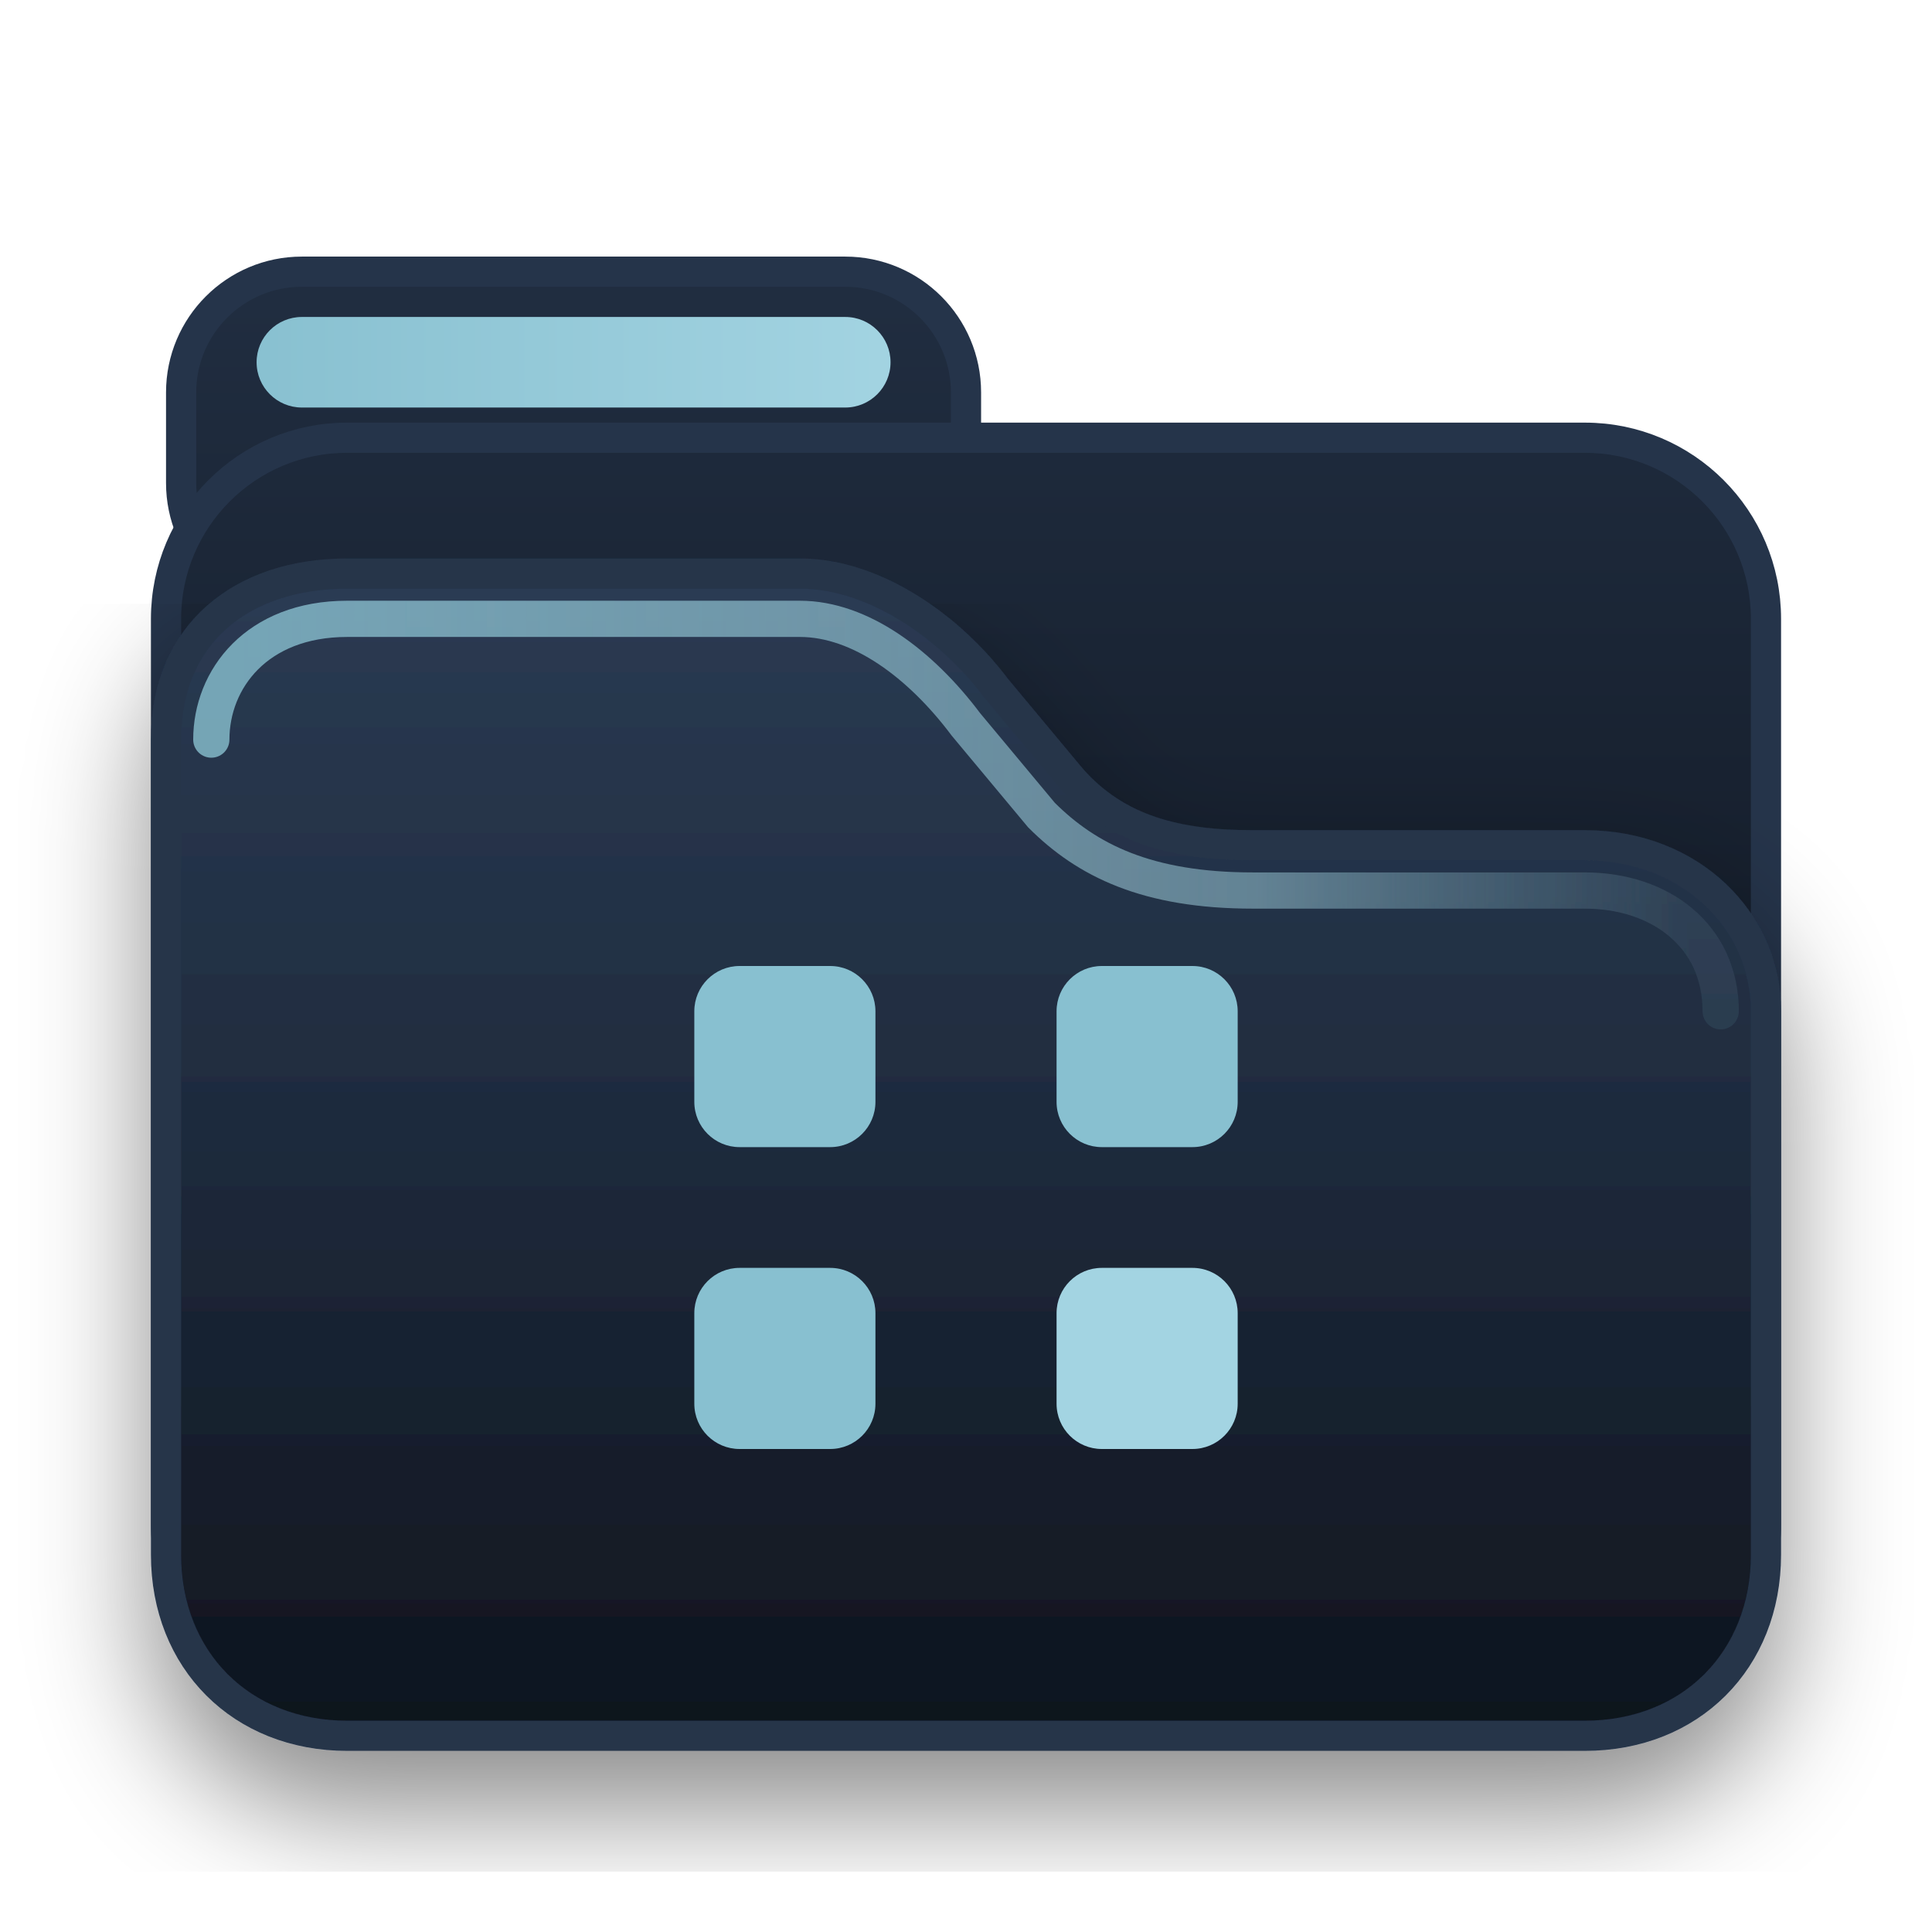
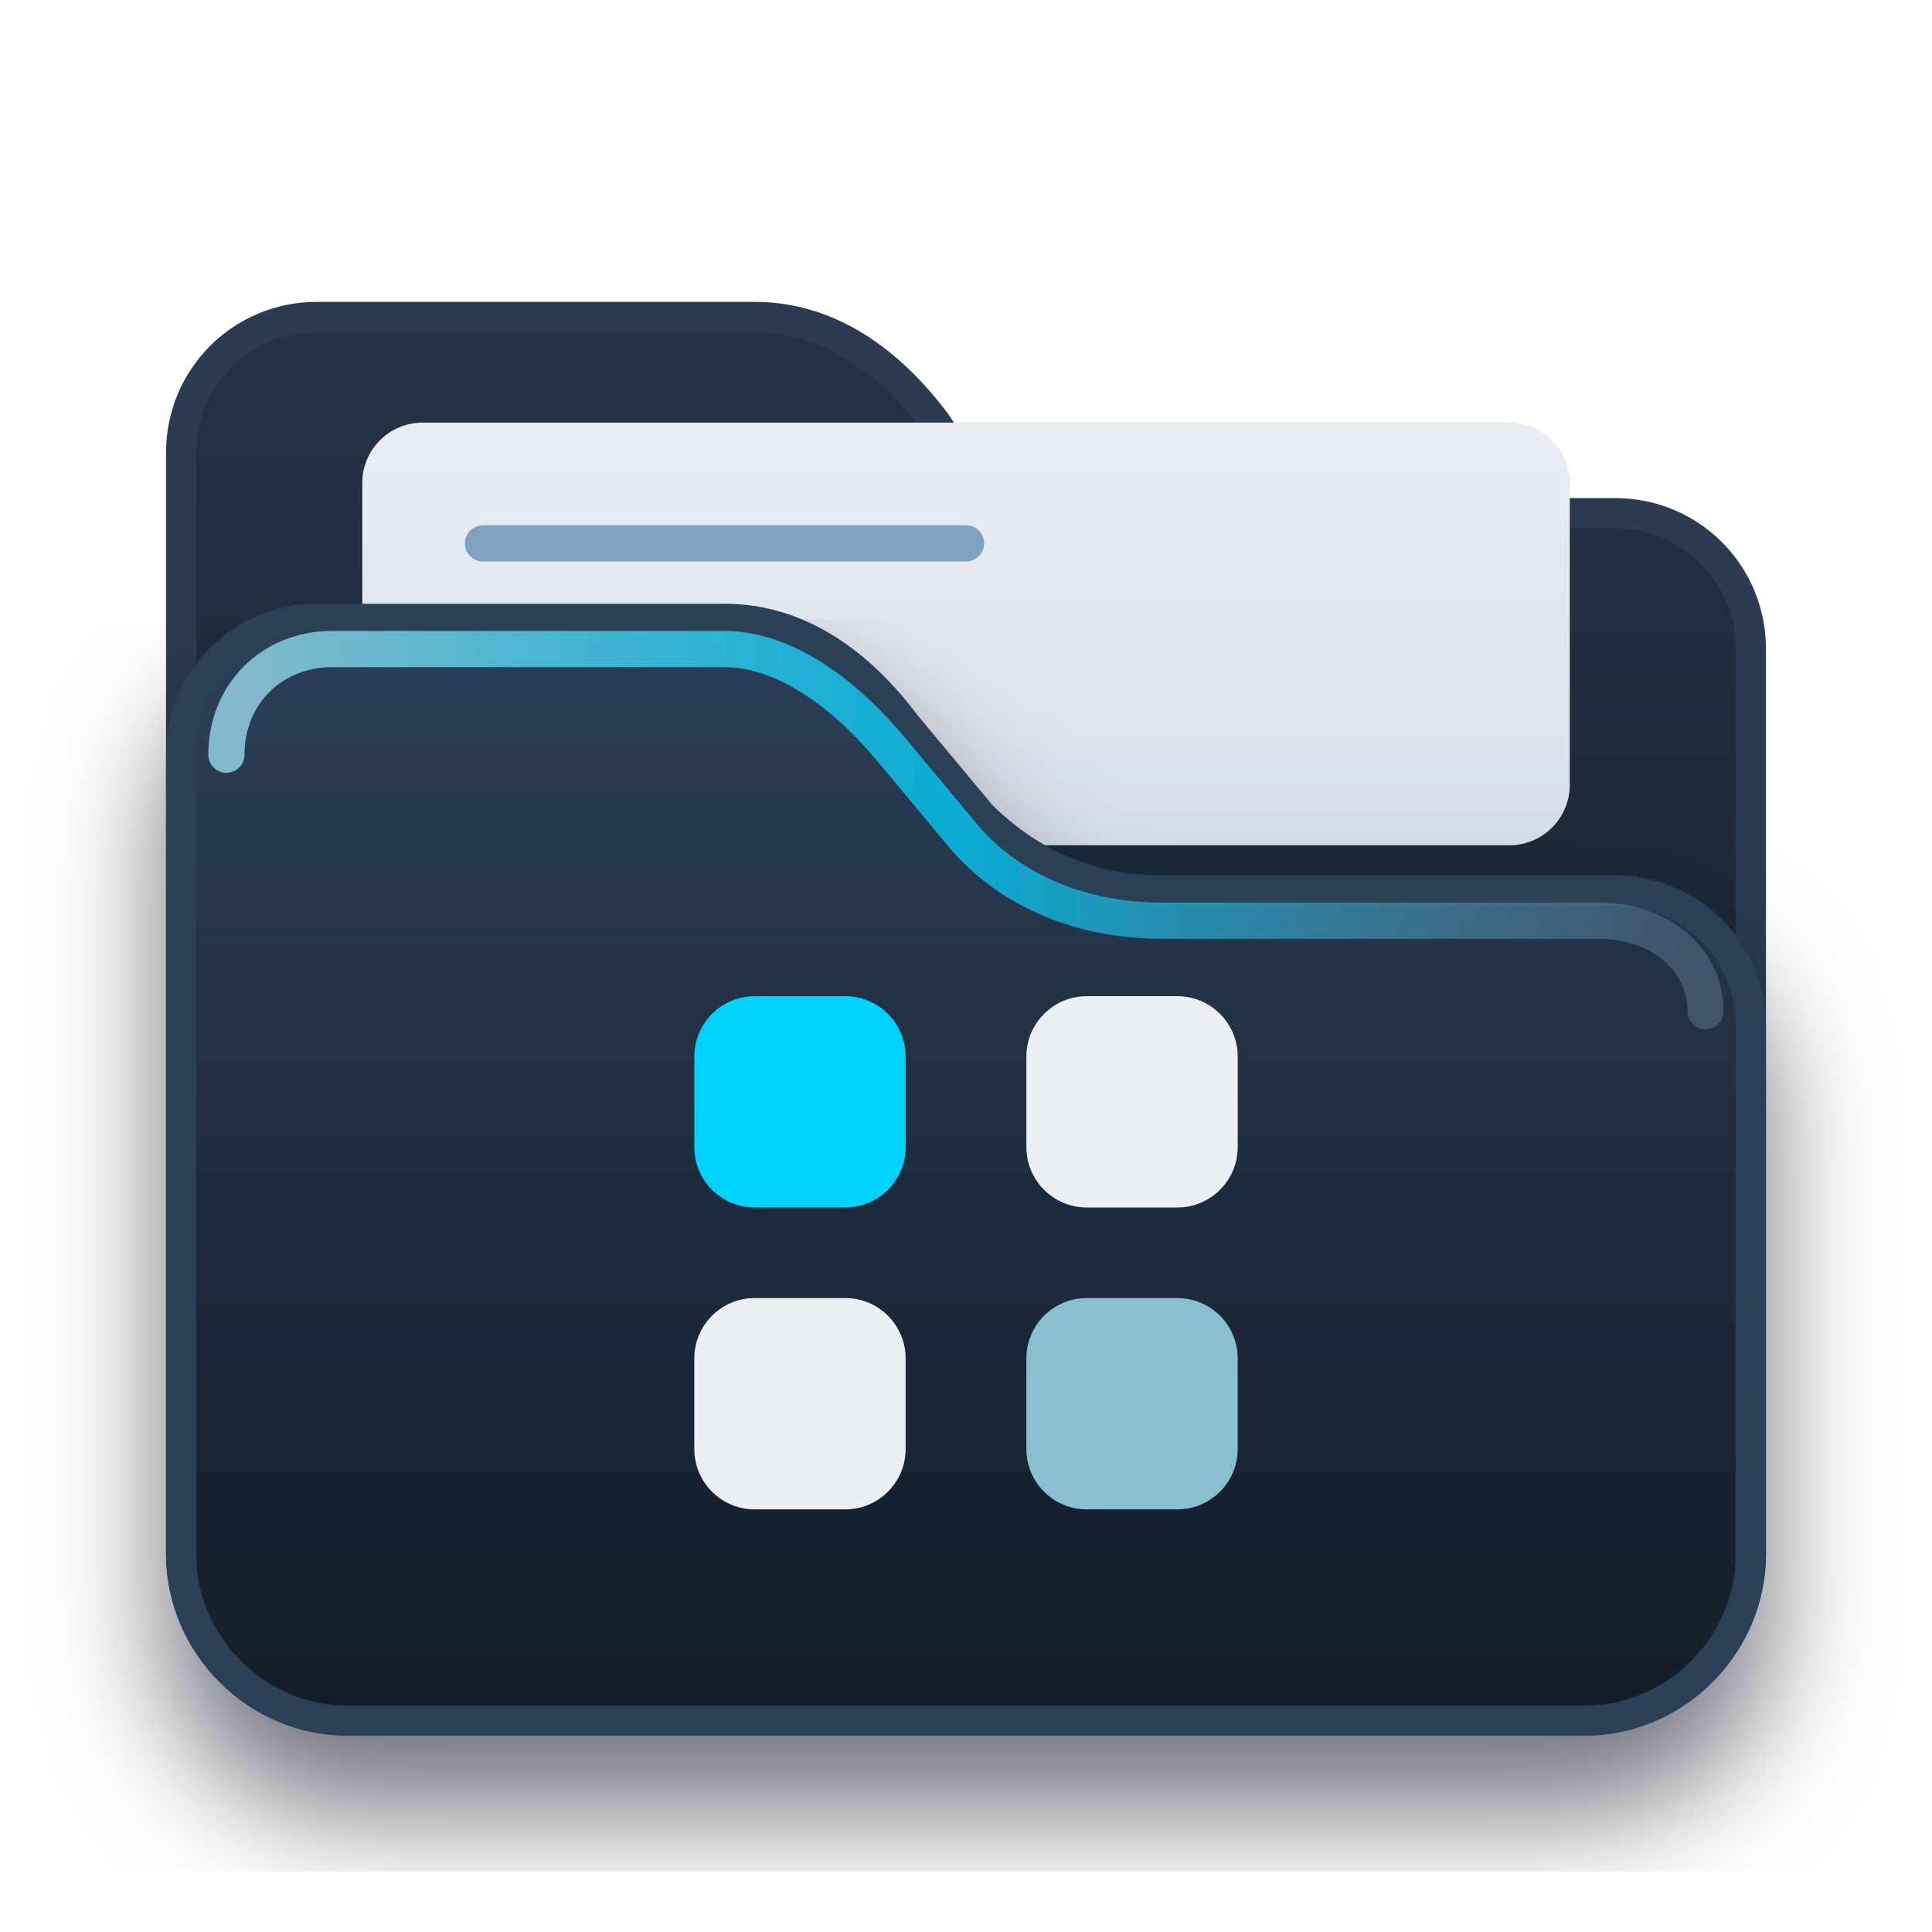
<svg xmlns="http://www.w3.org/2000/svg" width="64" height="64" viewBox="0 0 64 64" fill="none">
  <defs>
-     <linearGradient id="backGrad" x1="32" y1="10" x2="32" y2="56" gradientUnits="userSpaceOnUse">
-       <stop offset="0%" stop-color="#202D40" />
-       <stop offset="100%" stop-color="#090D14" />
+     <linearGradient id="backGrad" x1="32" y1="10" x2="32" y2="54" gradientUnits="userSpaceOnUse">
+       <stop offset="0%" stop-color="#243346" />
+       <stop offset="100%" stop-color="#141D28" />
    </linearGradient>
-     <linearGradient id="pillGrad" x1="8" y1="11" x2="30" y2="11" gradientUnits="userSpaceOnUse">
-       <stop offset="0%" stop-color="#88C0D0" />
-       <stop offset="100%" stop-color="#A3D4E2" />
+     <linearGradient id="paperGrad" x1="32" y1="12" x2="32" y2="28" gradientUnits="userSpaceOnUse">
+       <stop offset="0%" stop-color="#ECEFF4" />
+       <stop offset="100%" stop-color="#D8DEE9" />
    </linearGradient>
    <linearGradient id="flapGrad" x1="32" y1="20" x2="32" y2="58" gradientUnits="userSpaceOnUse">
-       <stop offset="0%" stop-color="#2A3A52" />
-       <stop offset="40%" stop-color="#202D40" />
-       <stop offset="100%" stop-color="#0E141D" />
+       <stop offset="0%" stop-color="#2E415A" />
+       <stop offset="35%" stop-color="#223145" />
+       <stop offset="100%" stop-color="#141D28" />
    </linearGradient>
-     <linearGradient id="specularGrad" x1="8" y1="21" x2="56" y2="21" gradientUnits="userSpaceOnUse">
-       <stop offset="0%" stop-color="#88C0D0" stop-opacity="0.8" />
-       <stop offset="70%" stop-color="#A3D4E2" stop-opacity="0.5" />
-       <stop offset="100%" stop-color="#88C0D0" stop-opacity="0.1" />
+     <linearGradient id="specularGrad" x1="8" y1="22" x2="56" y2="22" gradientUnits="userSpaceOnUse">
+       <stop offset="0%" stop-color="#88C0D0" stop-opacity="0.95" />
+       <stop offset="50%" stop-color="#00D2FF" stop-opacity="0.75" />
+       <stop offset="100%" stop-color="#81A1C1" stop-opacity="0.30" />
    </linearGradient>
    <filter id="flapShadow" x="0" y="18" width="64" height="44" filterUnits="userSpaceOnUse">
-       <feDropShadow dx="0" dy="2" stdDeviation="2" flood-color="#000000" flood-opacity="0.45" />
+       <feDropShadow dx="0" dy="2.5" stdDeviation="2" flood-color="#040609" flood-opacity="0.55" />
    </filter>
  </defs>
-   <rect x="6" y="9" width="26" height="11" rx="4" fill="url(#backGrad)" stroke="#25344A" stroke-width="1" />
-   <rect x="8.5" y="10.5" width="21" height="3" rx="1.5" fill="url(#pillGrad)" />
-   <rect x="5.5" y="14.5" width="53" height="42" rx="6" fill="url(#backGrad)" stroke="#25344A" stroke-width="1" />
+   <path d="M 6 15 C 6 12.5 8 10.5 10.5 10.5 L 25 10.5 C 27.5 10.5 29.5 12 31 14 L 33 17 L 53.5 17 C 56 17 58 19 58 21.5 L 58 51.5 C 58 54 56 56 53.5 56 L 10.5 56 C 8 56 6 54 6 51.5 Z" fill="url(#backGrad)" stroke="#2B3C52" stroke-width="1" />
+   <rect x="12" y="14" width="40" height="14" rx="2" fill="url(#paperGrad)" />
+   <line x1="16" y1="18" x2="32" y2="18" stroke="#81A1C1" stroke-width="1.2" stroke-linecap="round" />
+   <line x1="16" y1="21.5" x2="26" y2="21.5" stroke="#88C0D0" stroke-width="1.2" stroke-linecap="round" />
  <g filter="url(#flapShadow)">
-     <path d="M 5.5 24.5 C 5.5 21 8 19 11.5 19 L 26.5 19 C 29 19 31.5 20.8 33 22.8 L 35.5 25.8 C 37 27.5 39 28 41.5 28 L 52.5 28 C 56 28 58.5 30.5 58.5 33.5 L 58.5 51.5 C 58.5 55 56 57.5 52.5 57.5 L 11.5 57.5 C 8 57.5 5.5 55 5.5 51.5 Z" fill="url(#flapGrad)" stroke="#25344A" stroke-width="1" />
-     <path d="M 7 24.5 C 7 22.5 8.5 20.5 11.5 20.5 L 26.5 20.5 C 28.5 20.5 30.5 22 32 24 L 34.5 27 C 36 28.5 38 29.5 41.5 29.5 L 52.5 29.5 C 55 29.5 57 31 57 33.5" stroke="url(#specularGrad)" stroke-width="1.2" stroke-linecap="round" />
+     <path d="M 6 25 C 6 22.5 8 20.5 10.5 20.5 L 24 20.5 C 26.5 20.5 28.5 22 30 24 L 32.5 27 C 34 28.5 36 29.5 38.5 29.5 L 53.5 29.5 C 56 29.5 58 31.5 58 34 L 58 51.5 C 58 54.5 55.5 57 52.5 57 L 11.5 57 C 8.5 57 6 54.5 6 51.5 Z" fill="url(#flapGrad)" stroke="#2C3F57" stroke-width="1" />
+     <path d="M 7.5 25 C 7.5 23 9 21.5 11 21.5 L 24 21.5 C 26 21.5 28 23 29.5 24.8 L 32 27.8 C 33.5 29.5 35.8 30.5 38.5 30.5 L 53 30.5 C 55 30.5 56.5 31.8 56.5 33.5" stroke="url(#specularGrad)" stroke-width="1.2" stroke-linecap="round" />
  </g>
-   <rect x="23" y="32" width="6" height="6" rx="1.5" fill="#88C0D0" />
-   <rect x="35" y="32" width="6" height="6" rx="1.5" fill="#88C0D0" />
-   <rect x="23" y="42" width="6" height="6" rx="1.5" fill="#88C0D0" />
-   <rect x="35" y="42" width="6" height="6" rx="1.5" fill="#A3D4E2" />
+   <rect x="23" y="33" width="7" height="7" rx="2" fill="#00D2FF" />
+   <rect x="34" y="33" width="7" height="7" rx="2" fill="#ECEFF4" />
+   <rect x="23" y="43" width="7" height="7" rx="2" fill="#ECEFF4" />
+   <rect x="34" y="43" width="7" height="7" rx="2" fill="#88C0D0" />
</svg>
